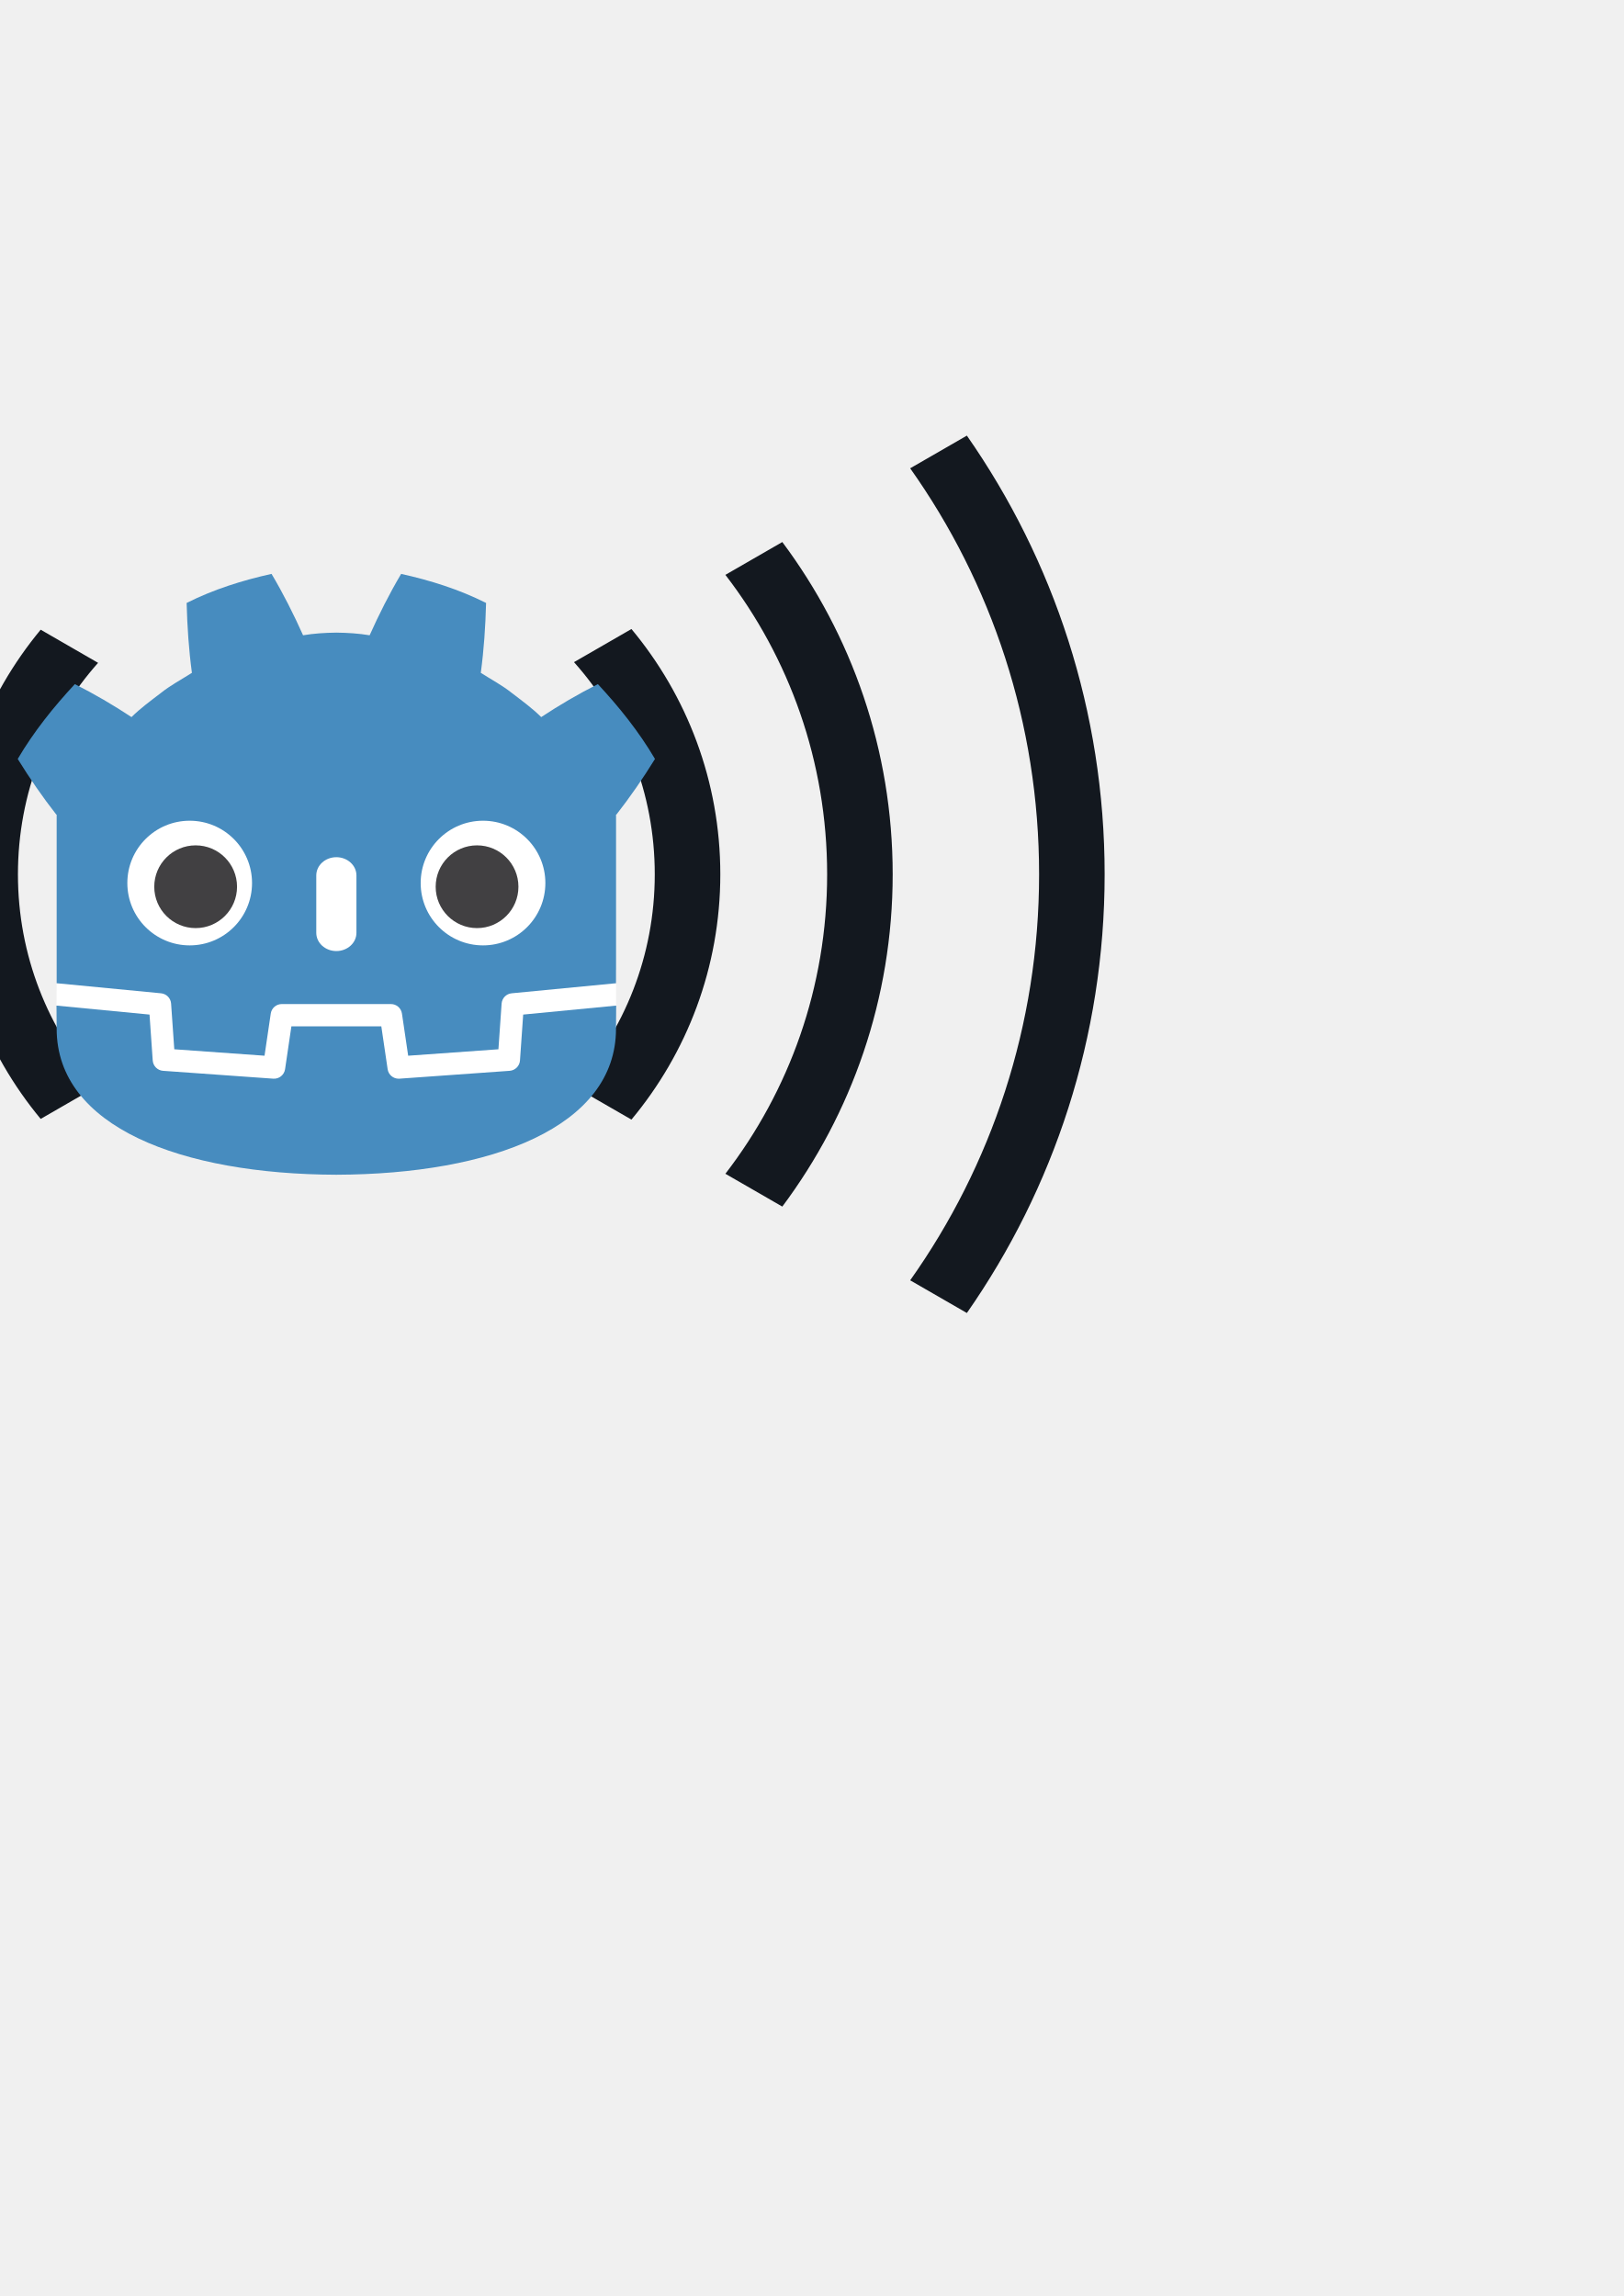
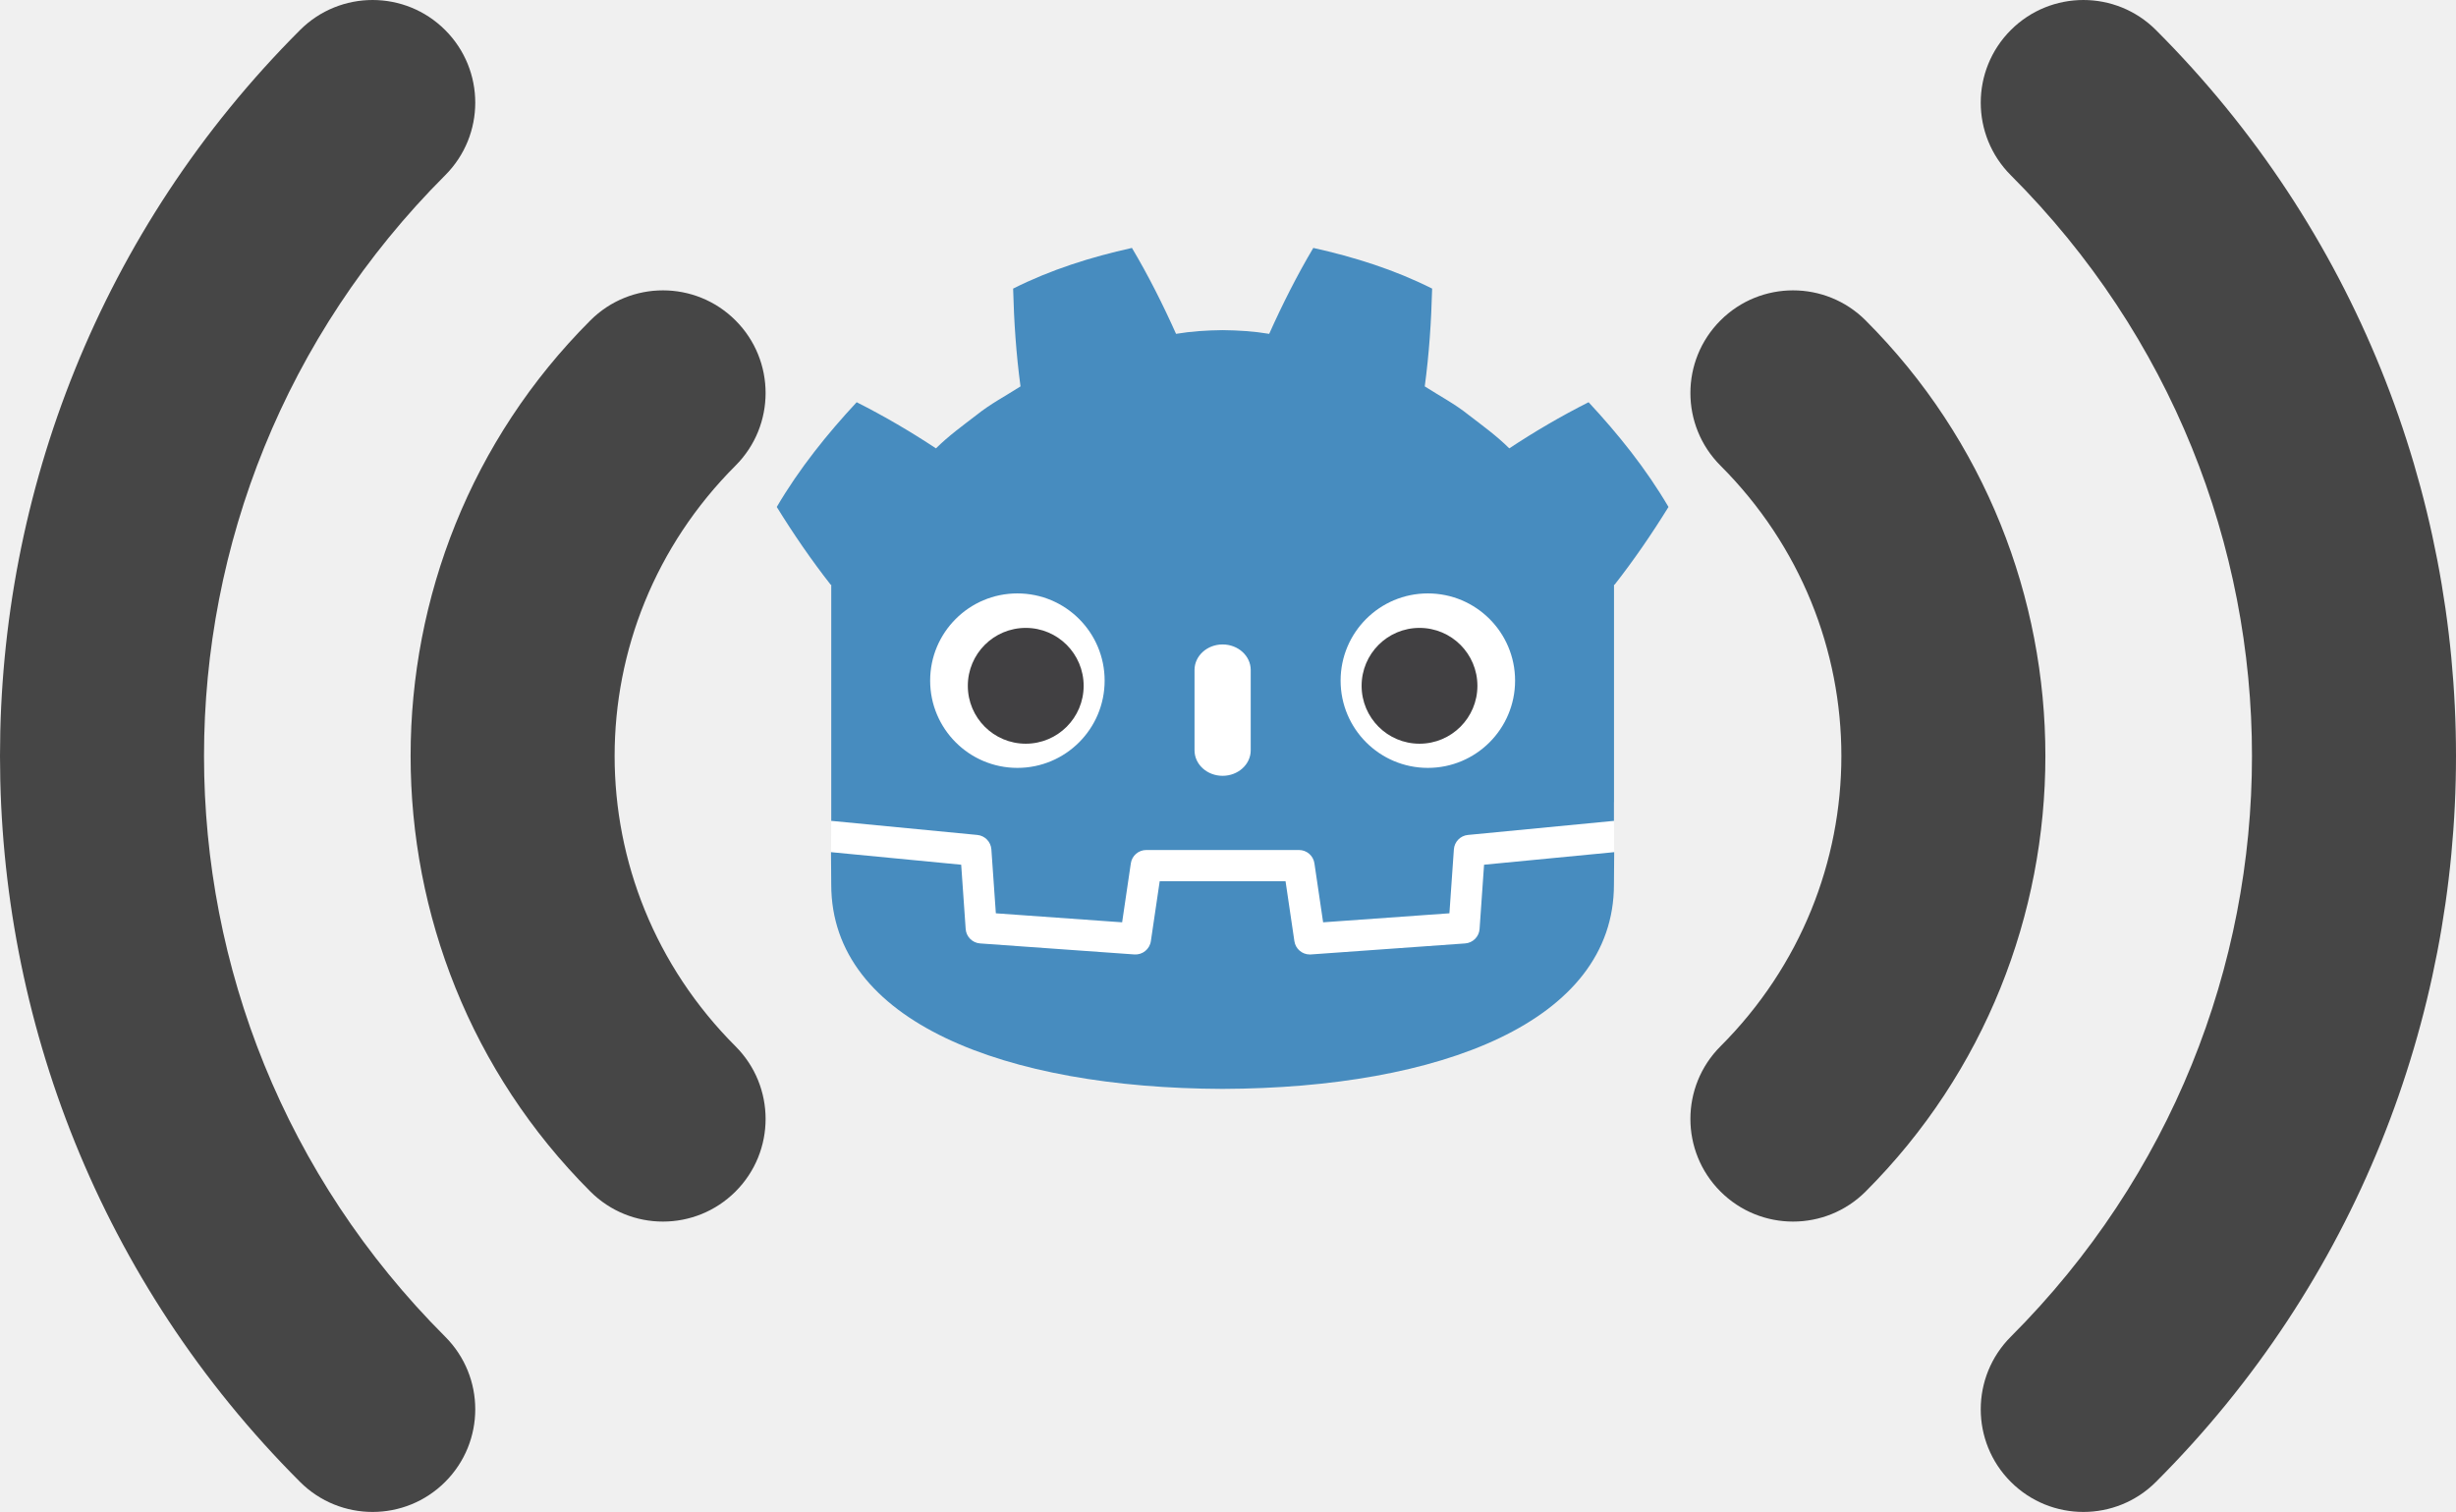
- <svg xmlns="http://www.w3.org/2000/svg" width="210mm" height="297mm" viewBox="0 0 210 297" version="1.1" id="svg1057">
-   <defs id="defs1051" />
-   <g id="layer1">
-     <g id="g1719">
-       <path id="path1638" d="m 125.049,169.844 c 11.228,-16.095 17.818,-35.66 17.818,-56.748 0,-21.088 -6.59,-40.652 -17.818,-56.747 l -7.332,4.228 c 10.503,14.825 16.673,32.943 16.673,52.519 0,19.576 -6.17,37.694 -16.673,52.519 z m -163.147,-0.073 7.329,-4.231 c -10.47,-14.811 -16.619,-32.901 -16.619,-52.444 0,-19.543 6.149,-37.632 16.619,-52.443 l -7.33,-4.232 c -11.197,16.081 -17.766,35.619 -17.766,56.675 0,21.056 6.569,40.594 17.766,56.675 z M 101.179,156.078 c 8.964,-11.999 14.275,-26.879 14.275,-42.982 0,-16.102 -5.312,-30.982 -14.275,-42.981 l -7.362,4.246 c 8.253,10.712 13.16,24.14 13.16,38.736 0,14.596 -4.907,28.024 -13.16,38.736 z m -115.415,-0.083 7.357,-4.248 c -8.213,-10.698 -13.095,-24.094 -13.095,-38.651 0,-14.557 4.881,-27.953 13.095,-38.651 l -7.357,-4.248 c -8.926,11.985 -14.214,26.833 -14.214,42.898 0,16.066 5.288,30.914 14.214,42.899 z m 95.904,-11.169 c 7.172,-8.612 11.493,-19.676 11.493,-31.73 0,-12.053 -4.321,-23.118 -11.493,-31.729 l -7.43,4.285 c 6.499,7.278 10.445,16.888 10.445,27.444 0,10.557 -3.946,20.167 -10.445,27.445 z m -76.406,-0.088 7.424,-4.286 C 6.233,133.185 2.32,123.61 2.32,113.096 c 0,-10.514 3.914,-20.088 10.365,-27.355 l -7.424,-4.286 c -7.128,8.599 -11.418,19.629 -11.418,31.641 0,12.012 4.291,23.043 11.418,31.642 z" style="color:#000000;font-style:normal;font-variant:normal;font-weight:normal;font-stretch:normal;font-size:medium;line-height:normal;font-family:sans-serif;font-variant-ligatures:normal;font-variant-position:normal;font-variant-caps:normal;font-variant-numeric:normal;font-variant-alternates:normal;font-feature-settings:normal;text-indent:0;text-align:start;text-decoration:none;text-decoration-line:none;text-decoration-style:solid;text-decoration-color:#000000;letter-spacing:normal;word-spacing:normal;text-transform:none;writing-mode:lr-tb;direction:ltr;text-orientation:mixed;dominant-baseline:auto;baseline-shift:baseline;text-anchor:start;white-space:normal;shape-padding:0;clip-rule:nonzero;display:inline;overflow:visible;visibility:visible;opacity:1;isolation:auto;mix-blend-mode:normal;color-interpolation:sRGB;color-interpolation-filters:linearRGB;solid-color:#000000;solid-opacity:1;vector-effect:none;fill:#12171e;fill-opacity:0.992;fill-rule:nonzero;stroke:none;stroke-width:9.473;stroke-linecap:butt;stroke-linejoin:miter;stroke-miterlimit:4;stroke-dasharray:none;stroke-dashoffset:125;stroke-opacity:1;paint-order:normal;color-rendering:auto;image-rendering:auto;shape-rendering:auto;text-rendering:auto;enable-background:accumulate" />
-       <g style="stroke-width:1.079" transform="matrix(0.9265272,0,0,0.9265272,2.259514,9.50405)" id="g1680">
-         <g id="g78" transform="matrix(0.3990105,0,0,-0.3990105,83.54922,127.0212)" style="stroke-width:0.954">
-           <path d="m 0,0 c 0,0 -0.325,1.994 -0.515,1.976 l -36.182,-3.491 c -2.879,-0.278 -5.115,-2.574 -5.317,-5.459 l -0.994,-14.247 -27.992,-1.997 -1.904,12.912 c -0.424,2.872 -2.932,5.037 -5.835,5.037 h -38.188 c -2.902,0 -5.41,-2.165 -5.834,-5.037 l -1.905,-12.912 -27.992,1.997 -0.994,14.247 c -0.202,2.886 -2.438,5.182 -5.317,5.46 l -36.2,3.49 c -0.187,0.018 -0.324,-1.978 -0.511,-1.978 l -0.049,-7.83 30.658,-4.944 1.004,-14.374 c 0.203,-2.91 2.551,-5.263 5.463,-5.472 l 38.551,-2.75 c 0.146,-0.01 0.29,-0.016 0.434,-0.016 2.897,0 5.401,2.166 5.825,5.038 l 1.959,13.286 h 28.005 l 1.959,-13.286 c 0.423,-2.871 2.93,-5.037 5.831,-5.037 0.142,0 0.284,0.005 0.423,0.015 l 38.556,2.75 c 2.911,0.209 5.26,2.562 5.463,5.472 l 1.003,14.374 30.645,4.966 z" style="fill:#ffffff;fill-opacity:1;fill-rule:nonzero;stroke:none;stroke-width:0.954" id="path80" />
-         </g>
-         <g id="g82" transform="matrix(0.3990105,0,0,-0.3990105,5.470674,103.4632)" style="stroke-width:0.954">
-           <path d="m 0,0 v -47.514 -6.035 -5.492 c 0.108,-0.001 0.216,-0.005 0.323,-0.015 l 36.196,-3.49 c 1.896,-0.183 3.382,-1.709 3.514,-3.609 l 1.116,-15.978 31.574,-2.253 2.175,14.747 c 0.282,1.912 1.922,3.329 3.856,3.329 h 38.188 c 1.933,0 3.573,-1.417 3.855,-3.329 l 2.175,-14.747 31.575,2.253 1.115,15.978 c 0.133,1.9 1.618,3.425 3.514,3.609 l 36.182,3.49 c 0.107,0.01 0.214,0.014 0.322,0.015 v 4.711 l 0.015,0.005 V 0 h 0.134 c 4.795,6.12 9.232,12.569 13.487,19.449 -5.651,9.62 -12.575,18.217 -19.976,26.182 -6.864,-3.455 -13.531,-7.369 -19.828,-11.534 -3.151,3.132 -6.7,5.694 -10.186,8.372 -3.425,2.751 -7.285,4.768 -10.946,7.118 1.09,8.117 1.629,16.108 1.846,24.448 -9.446,4.754 -19.519,7.906 -29.708,10.17 -4.068,-6.837 -7.788,-14.241 -11.028,-21.479 -3.842,0.642 -7.702,0.88 -11.567,0.926 v 0.006 c -0.027,0 -0.052,-0.006 -0.075,-0.006 -0.024,0 -0.049,0.006 -0.073,0.006 V 63.652 C 93.903,63.606 90.046,63.368 86.203,62.726 82.965,69.964 79.247,77.368 75.173,84.205 64.989,81.941 54.915,78.789 45.47,74.035 45.686,65.695 46.225,57.704 47.318,49.587 43.65,47.237 39.795,45.22 36.369,42.469 32.888,39.791 29.333,37.229 26.181,34.097 19.884,38.262 13.219,42.176 6.353,45.631 -1.048,37.666 -7.968,29.069 -13.621,19.449 -9.368,12.569 -4.928,6.12 -0.134,0 Z" style="fill:#478cbf;fill-opacity:1;fill-rule:nonzero;stroke:none;stroke-width:0.954" id="path84" />
-         </g>
-         <g id="g86" transform="matrix(0.3990105,0,0,-0.3990105,70.59247,131.3895)" style="stroke-width:0.954">
-           <path d="m 0,0 -1.121,-16.063 c -0.135,-1.936 -1.675,-3.477 -3.611,-3.616 l -38.555,-2.751 c -0.094,-0.007 -0.188,-0.01 -0.281,-0.01 -1.916,0 -3.569,1.406 -3.852,3.33 l -2.211,14.994 H -81.09 l -2.211,-14.994 c -0.297,-2.018 -2.101,-3.469 -4.133,-3.32 l -38.555,2.751 c -1.936,0.139 -3.476,1.68 -3.611,3.616 L -130.721,0 -163.268,3.138 c 0.015,-3.498 0.06,-7.33 0.06,-8.093 0,-34.374 43.605,-50.896 97.781,-51.086 h 0.066 0.067 c 54.176,0.19 97.766,16.712 97.766,51.086 0,0.777 0.047,4.593 0.063,8.093 z" style="fill:#478cbf;fill-opacity:1;fill-rule:nonzero;stroke:none;stroke-width:0.954" id="path88" />
-         </g>
-         <g id="g90" transform="matrix(0.3990105,0,0,-0.3990105,32.74317,113.0262)" style="stroke-width:0.954">
-           <path d="m 0,0 c 0,-12.052 -9.765,-21.815 -21.813,-21.815 -12.042,0 -21.81,9.763 -21.81,21.815 0,12.044 9.768,21.802 21.81,21.802 C -9.765,21.802 0,12.044 0,0" style="fill:#ffffff;fill-opacity:1;fill-rule:nonzero;stroke:none;stroke-width:0.954" id="path92" />
-         </g>
-         <g id="g94" transform="matrix(0.3990105,0,0,-0.3990105,30.64892,113.5424)" style="stroke-width:0.954">
-           <path d="m 0,0 c 0,-7.994 -6.479,-14.473 -14.479,-14.473 -7.996,0 -14.479,6.479 -14.479,14.473 0,7.994 6.483,14.479 14.479,14.479 C -6.479,14.479 0,7.994 0,0" style="fill:#414042;fill-opacity:1;fill-rule:nonzero;stroke:none;stroke-width:0.954" id="path96" />
-         </g>
-         <g id="g98" transform="matrix(0.3990105,0,0,-0.3990105,44.51222,122.5225)" style="stroke-width:0.954">
-           <path d="m 0,0 c -3.878,0 -7.021,2.858 -7.021,6.381 v 20.081 c 0,3.52 3.143,6.381 7.021,6.381 3.878,0 7.028,-2.861 7.028,-6.381 V 6.381 C 7.028,2.858 3.878,0 0,0" style="fill:#ffffff;fill-opacity:1;fill-rule:nonzero;stroke:none;stroke-width:0.954" id="path100" />
-         </g>
-         <g id="g102" transform="matrix(0.3990105,0,0,-0.3990105,56.28272,113.0262)" style="stroke-width:0.954">
-           <path d="m 0,0 c 0,-12.052 9.765,-21.815 21.815,-21.815 12.041,0 21.808,9.763 21.808,21.815 0,12.044 -9.767,21.802 -21.808,21.802 C 9.765,21.802 0,12.044 0,0" style="fill:#ffffff;fill-opacity:1;fill-rule:nonzero;stroke:none;stroke-width:0.954" id="path104" />
-         </g>
-         <g id="g106" transform="matrix(0.3990105,0,0,-0.3990105,58.37748,113.5424)" style="stroke-width:0.954">
-           <path d="m 0,0 c 0,-7.994 6.477,-14.473 14.471,-14.473 8.002,0 14.479,6.479 14.479,14.473 0,7.994 -6.477,14.479 -14.479,14.479 C 6.477,14.479 0,7.994 0,0" style="fill:#414042;fill-opacity:1;fill-rule:nonzero;stroke:none;stroke-width:0.954" id="path108" />
-         </g>
-       </g>
-     </g>
+ <svg xmlns="http://www.w3.org/2000/svg" style="isolation:isolate" viewBox="264.674 177.845 925.978 570.011" width="925.978pt" height="570.011pt">
+   <defs>
+     <clipPath id="_clipPath_WE9fhoGHfWnNenG9Df7OiBW3QMVfYA3L">
+       <rect x="264.674" y="177.845" width="925.978" height="570.011" />
+     </clipPath>
+   </defs>
+   <g clip-path="url(#_clipPath_WE9fhoGHfWnNenG9Df7OiBW3QMVfYA3L)">
+     <path d=" M 873.173 487.341 C 873.173 487.341 872.683 484.334 872.397 484.361 L 817.831 489.626 C 813.49 490.045 810.118 493.508 809.813 497.859 L 808.314 519.344 L 766.101 522.355 L 763.229 502.883 C 762.59 498.552 758.808 495.287 754.43 495.287 L 696.839 495.287 C 692.463 495.287 688.68 498.552 688.041 502.883 L 685.168 522.355 L 642.955 519.344 L 641.455 497.859 C 641.151 493.506 637.779 490.044 633.437 489.624 L 578.845 484.361 C 578.563 484.334 578.356 487.344 578.074 487.344 L 578.001 499.152 L 624.235 506.608 L 625.749 528.286 C 626.056 532.674 629.596 536.223 633.988 536.538 L 692.125 540.685 C 692.345 540.7 692.563 540.709 692.78 540.709 C 697.149 540.709 700.925 537.443 701.564 533.111 L 704.519 513.075 L 746.752 513.075 L 749.706 533.111 C 750.344 537.441 754.125 540.708 758.5 540.708 C 758.714 540.708 758.928 540.7 759.138 540.685 L 817.283 536.538 C 821.673 536.223 825.215 532.674 825.522 528.286 L 827.034 506.608 L 873.249 499.119 L 873.173 487.341 Z " fill="rgb(255,255,255)" />
+     <path d=" M 691.443 271.315 C 676.085 274.729 660.892 279.481 646.648 286.651 C 646.974 299.228 647.787 311.279 649.435 323.52 C 643.904 327.064 638.09 330.105 632.923 334.254 C 627.674 338.292 622.311 342.157 617.558 346.881 C 608.062 340.6 598.012 334.697 587.658 329.486 C 576.497 341.498 566.06 354.463 557.535 368.97 C 563.949 379.346 570.645 389.071 577.875 398.3 L 578.077 398.3 L 578.077 487.339 C 578.239 487.34 578.404 487.347 578.565 487.362 L 633.151 492.624 C 636.01 492.9 638.251 495.202 638.45 498.067 L 640.133 522.163 L 687.748 525.562 L 691.028 503.322 C 691.453 500.438 693.927 498.302 696.844 498.302 L 754.434 498.302 C 757.349 498.302 759.823 500.438 760.248 503.322 L 763.528 525.562 L 811.145 522.163 L 812.826 498.067 C 813.027 495.202 815.266 492.901 818.125 492.624 L 872.689 487.362 C 872.85 487.347 873.013 487.34 873.175 487.339 L 873.175 480.233 L 873.199 480.225 L 873.199 398.299 L 873.4 398.299 C 880.631 389.07 887.323 379.344 893.74 368.969 C 885.218 354.461 874.776 341.496 863.615 329.485 C 853.264 334.696 843.209 340.598 833.713 346.88 C 828.961 342.157 823.609 338.292 818.352 334.253 C 813.187 330.105 807.365 327.063 801.844 323.519 C 803.488 311.278 804.302 299.227 804.629 286.65 C 790.384 279.481 775.192 274.728 759.826 271.314 C 753.691 281.625 748.081 292.789 743.195 303.705 C 737.401 302.737 731.58 302.378 725.752 302.309 L 725.752 302.301 C 725.712 302.301 725.674 302.309 725.639 302.309 C 725.603 302.309 725.564 302.301 725.528 302.301 L 725.528 302.309 C 719.688 302.378 713.872 302.737 708.077 303.705 C 703.194 292.79 697.588 281.625 691.444 271.314 L 691.443 271.315 Z  M 577.983 499.115 C 578.006 504.39 578.073 510.169 578.073 511.32 C 578.073 563.158 643.833 588.074 725.533 588.361 L 725.734 588.361 C 807.435 588.074 873.174 563.158 873.174 511.32 C 873.174 510.148 873.246 504.393 873.27 499.115 L 824.206 503.847 L 822.515 528.072 C 822.311 530.992 819.989 533.316 817.069 533.525 L 758.924 537.674 C 758.783 537.684 758.641 537.689 758.501 537.689 C 755.611 537.689 753.119 535.567 752.692 532.666 L 749.358 510.055 L 701.915 510.055 L 698.581 532.666 C 698.133 535.709 695.413 537.898 692.349 537.674 L 634.204 533.525 C 631.284 533.316 628.962 530.992 628.758 528.072 L 627.069 503.847 L 577.985 499.115 L 577.983 499.115 Z " fill="rgb(71,140,191)" />
+     <path d=" M 648.256 401.565 C 630.096 401.565 615.365 416.281 615.365 434.444 C 615.365 452.619 630.095 467.342 648.256 467.342 C 666.425 467.342 681.152 452.619 681.152 434.444 C 681.152 416.281 666.425 401.565 648.256 401.565 L 648.256 401.565 Z  M 803.016 401.565 C 784.844 401.565 770.118 416.281 770.118 434.444 C 770.118 452.619 784.844 467.342 803.016 467.342 C 821.175 467.342 835.903 452.619 835.903 434.444 C 835.903 416.281 821.175 401.565 803.016 401.565 Z  M 725.629 420.805 C 719.781 420.805 715.041 425.119 715.041 430.428 L 715.041 460.711 C 715.041 466.024 719.781 470.334 725.629 470.334 C 731.478 470.334 736.229 466.024 736.229 460.711 L 736.229 430.428 C 736.229 425.119 731.478 420.805 725.629 420.805 Z " fill="rgb(255,255,255)" />
+     <path d=" M 651.403 414.565 C 639.344 414.565 629.569 424.345 629.569 436.401 C 629.569 448.456 639.345 458.227 651.403 458.227 C 663.468 458.227 673.239 448.456 673.239 436.401 C 673.239 424.345 663.468 414.565 651.403 414.565 Z  M 799.863 414.565 C 787.807 414.565 778.039 424.345 778.039 436.401 C 778.039 448.456 787.808 458.227 799.863 458.227 C 811.931 458.227 821.697 448.456 821.697 436.401 C 821.697 424.345 811.931 414.565 799.863 414.565 L 799.863 414.565 Z " fill="rgb(65,64,66)" />
+     <path d=" M 1077.538 189.181 C 1062.423 174.067 1037.918 174.067 1022.804 189.181 C 1007.689 204.295 1007.689 228.8 1022.804 243.915 C 1144.042 365.153 1144.042 560.548 1022.804 681.787 C 1007.689 696.901 1007.689 721.406 1022.804 736.52 C 1037.918 751.635 1062.423 751.635 1077.538 736.52 C 1228.357 585.701 1228.357 340 1077.538 189.181 Z  M 968.07 298.649 C 952.955 283.534 928.45 283.534 913.336 298.649 C 898.221 313.763 898.221 338.268 913.336 353.383 C 974.118 414.165 974.118 511.537 913.336 572.319 C 898.221 587.433 898.221 611.938 913.336 627.053 C 928.45 642.167 952.955 642.167 968.07 627.053 C 1058.43 536.692 1058.433 389.012 968.07 298.649 Z " fill-rule="evenodd" fill="rgb(70,70,70)" />
+     <path d=" M 377.788 736.52 C 392.903 751.635 417.408 751.635 432.522 736.52 C 447.637 721.406 447.637 696.901 432.522 681.787 C 311.284 560.548 311.284 365.153 432.522 243.915 C 447.637 228.8 447.637 204.295 432.522 189.181 C 417.408 174.067 392.903 174.067 377.788 189.181 C 226.969 340 226.969 585.701 377.788 736.52 Z  M 487.256 627.053 C 502.371 642.167 526.876 642.167 541.99 627.053 C 557.105 611.938 557.105 587.433 541.99 572.319 C 481.208 511.537 481.208 414.165 541.99 353.383 C 557.105 338.268 557.105 313.763 541.99 298.649 C 526.876 283.534 502.371 283.534 487.256 298.649 C 396.896 389.009 396.893 536.69 487.256 627.053 Z " fill-rule="evenodd" fill="rgb(70,70,70)" />
  </g>
</svg>
